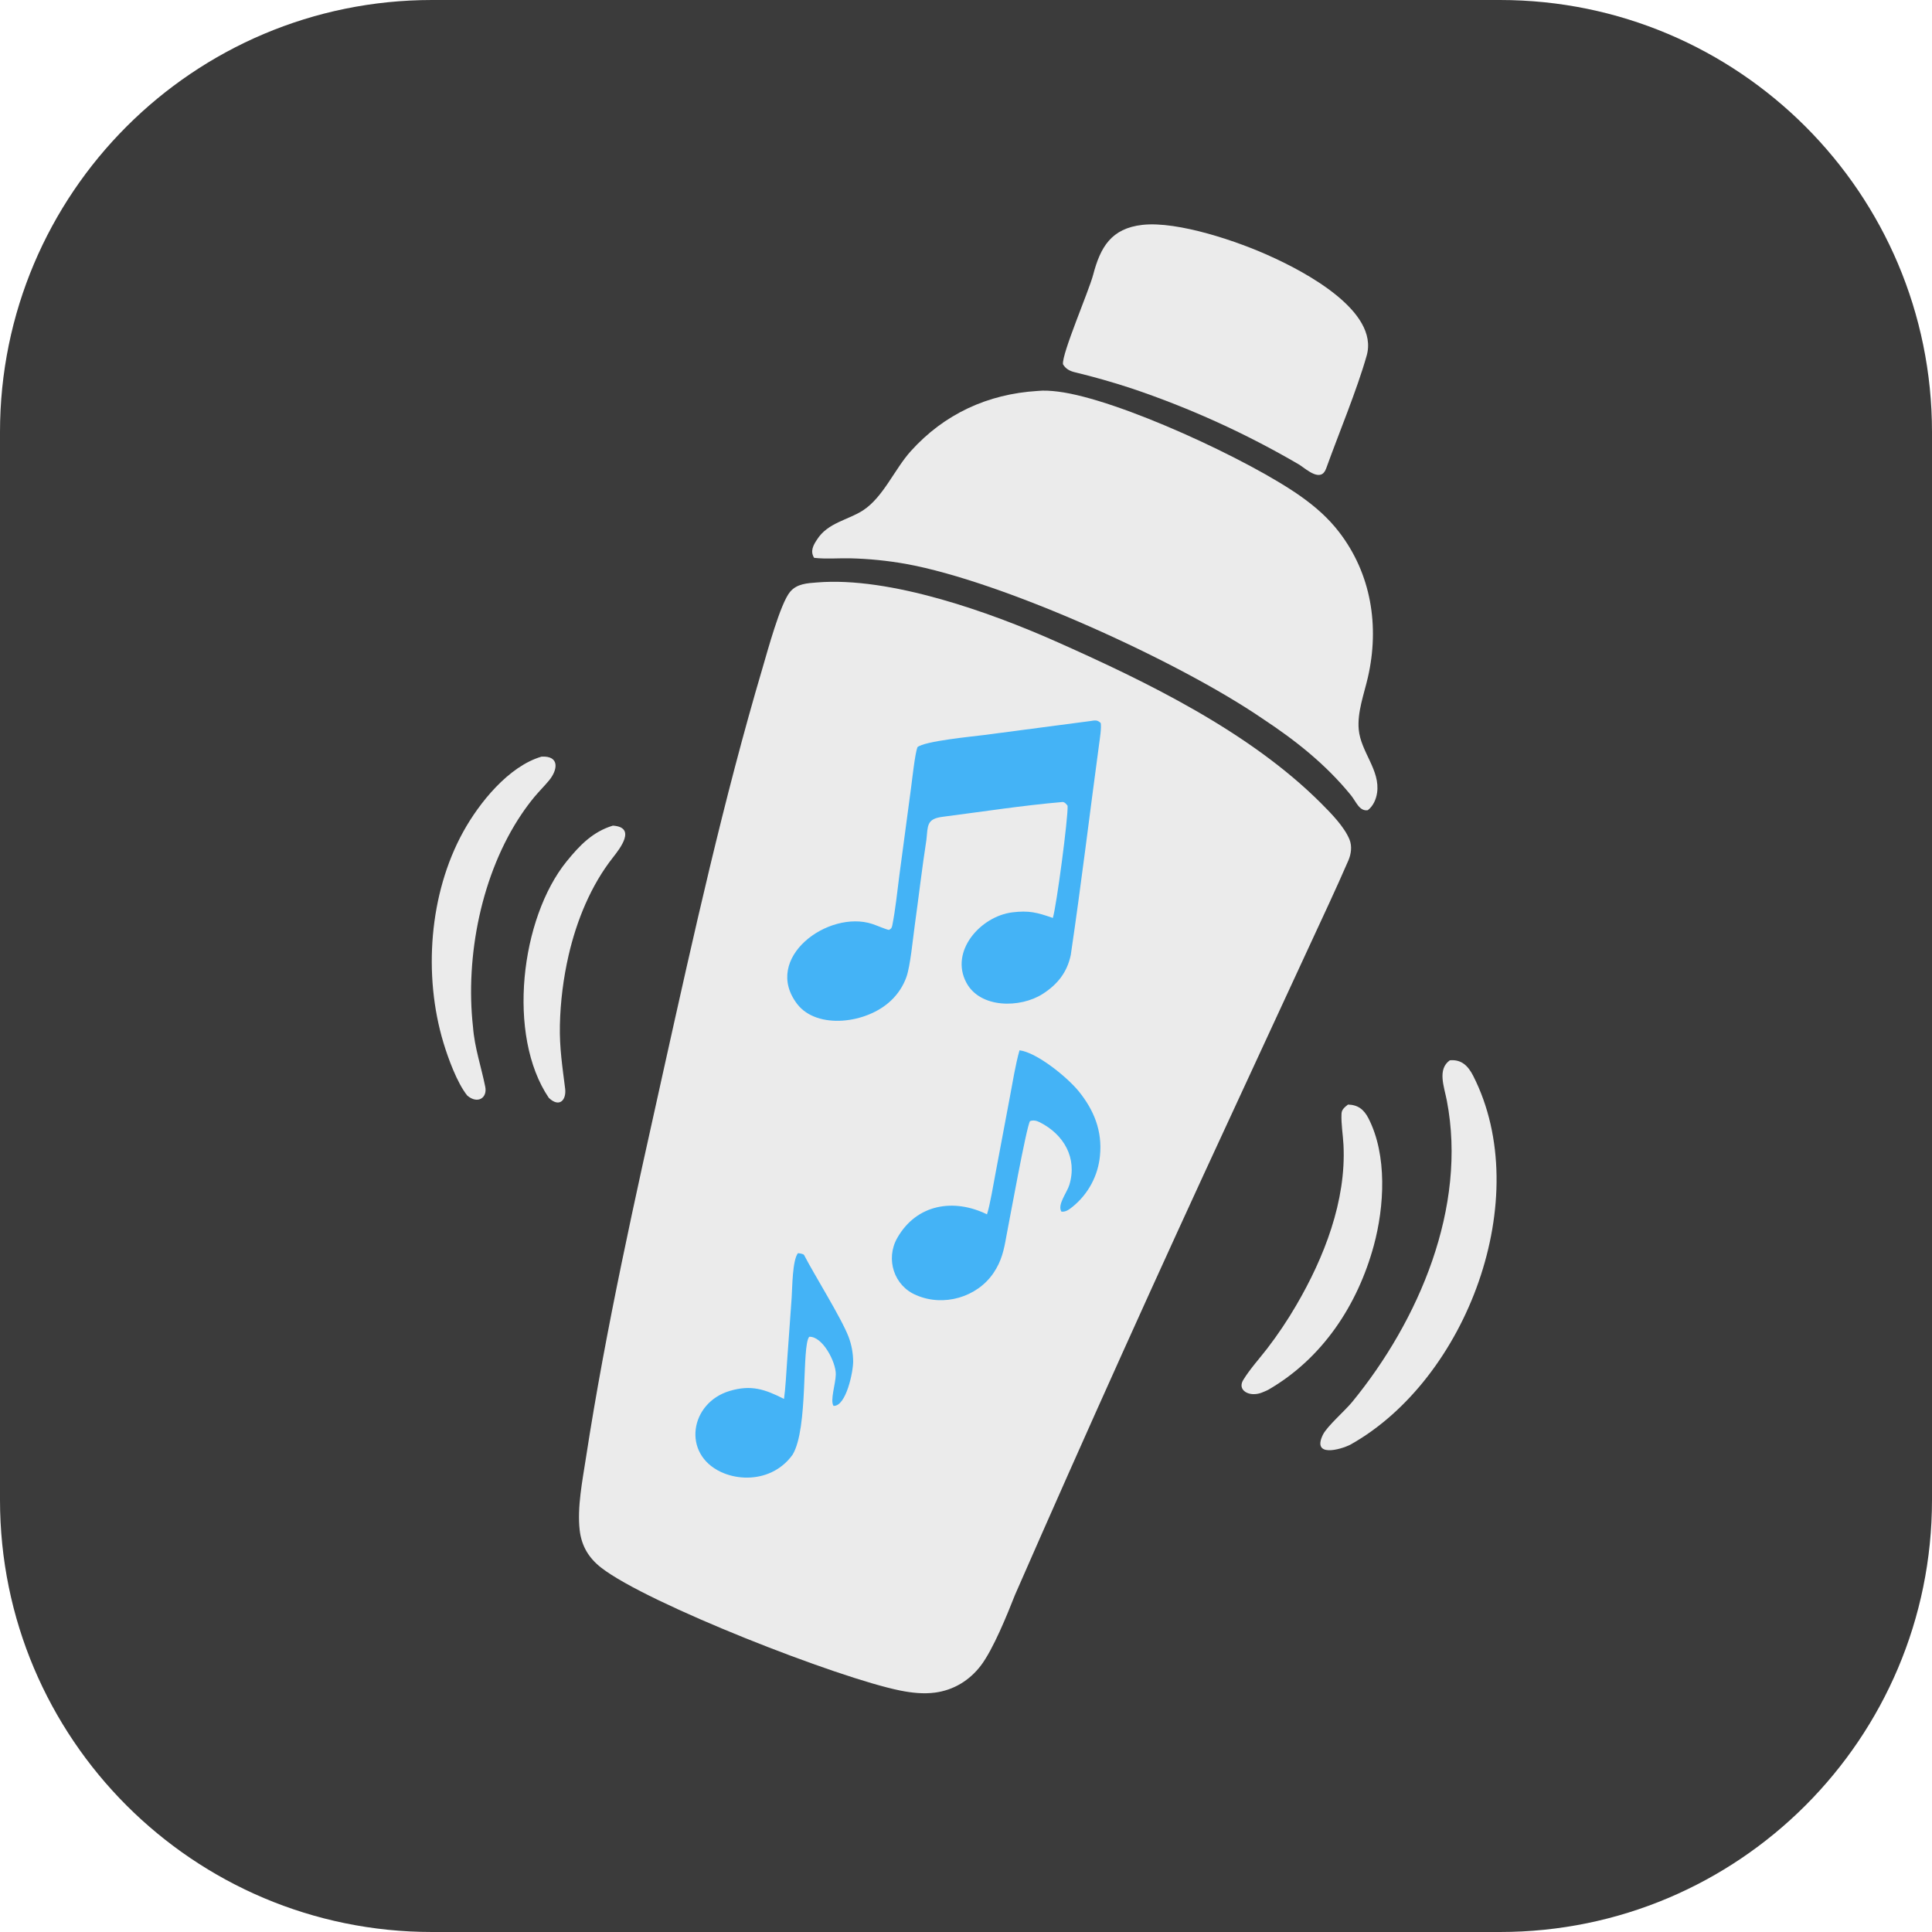
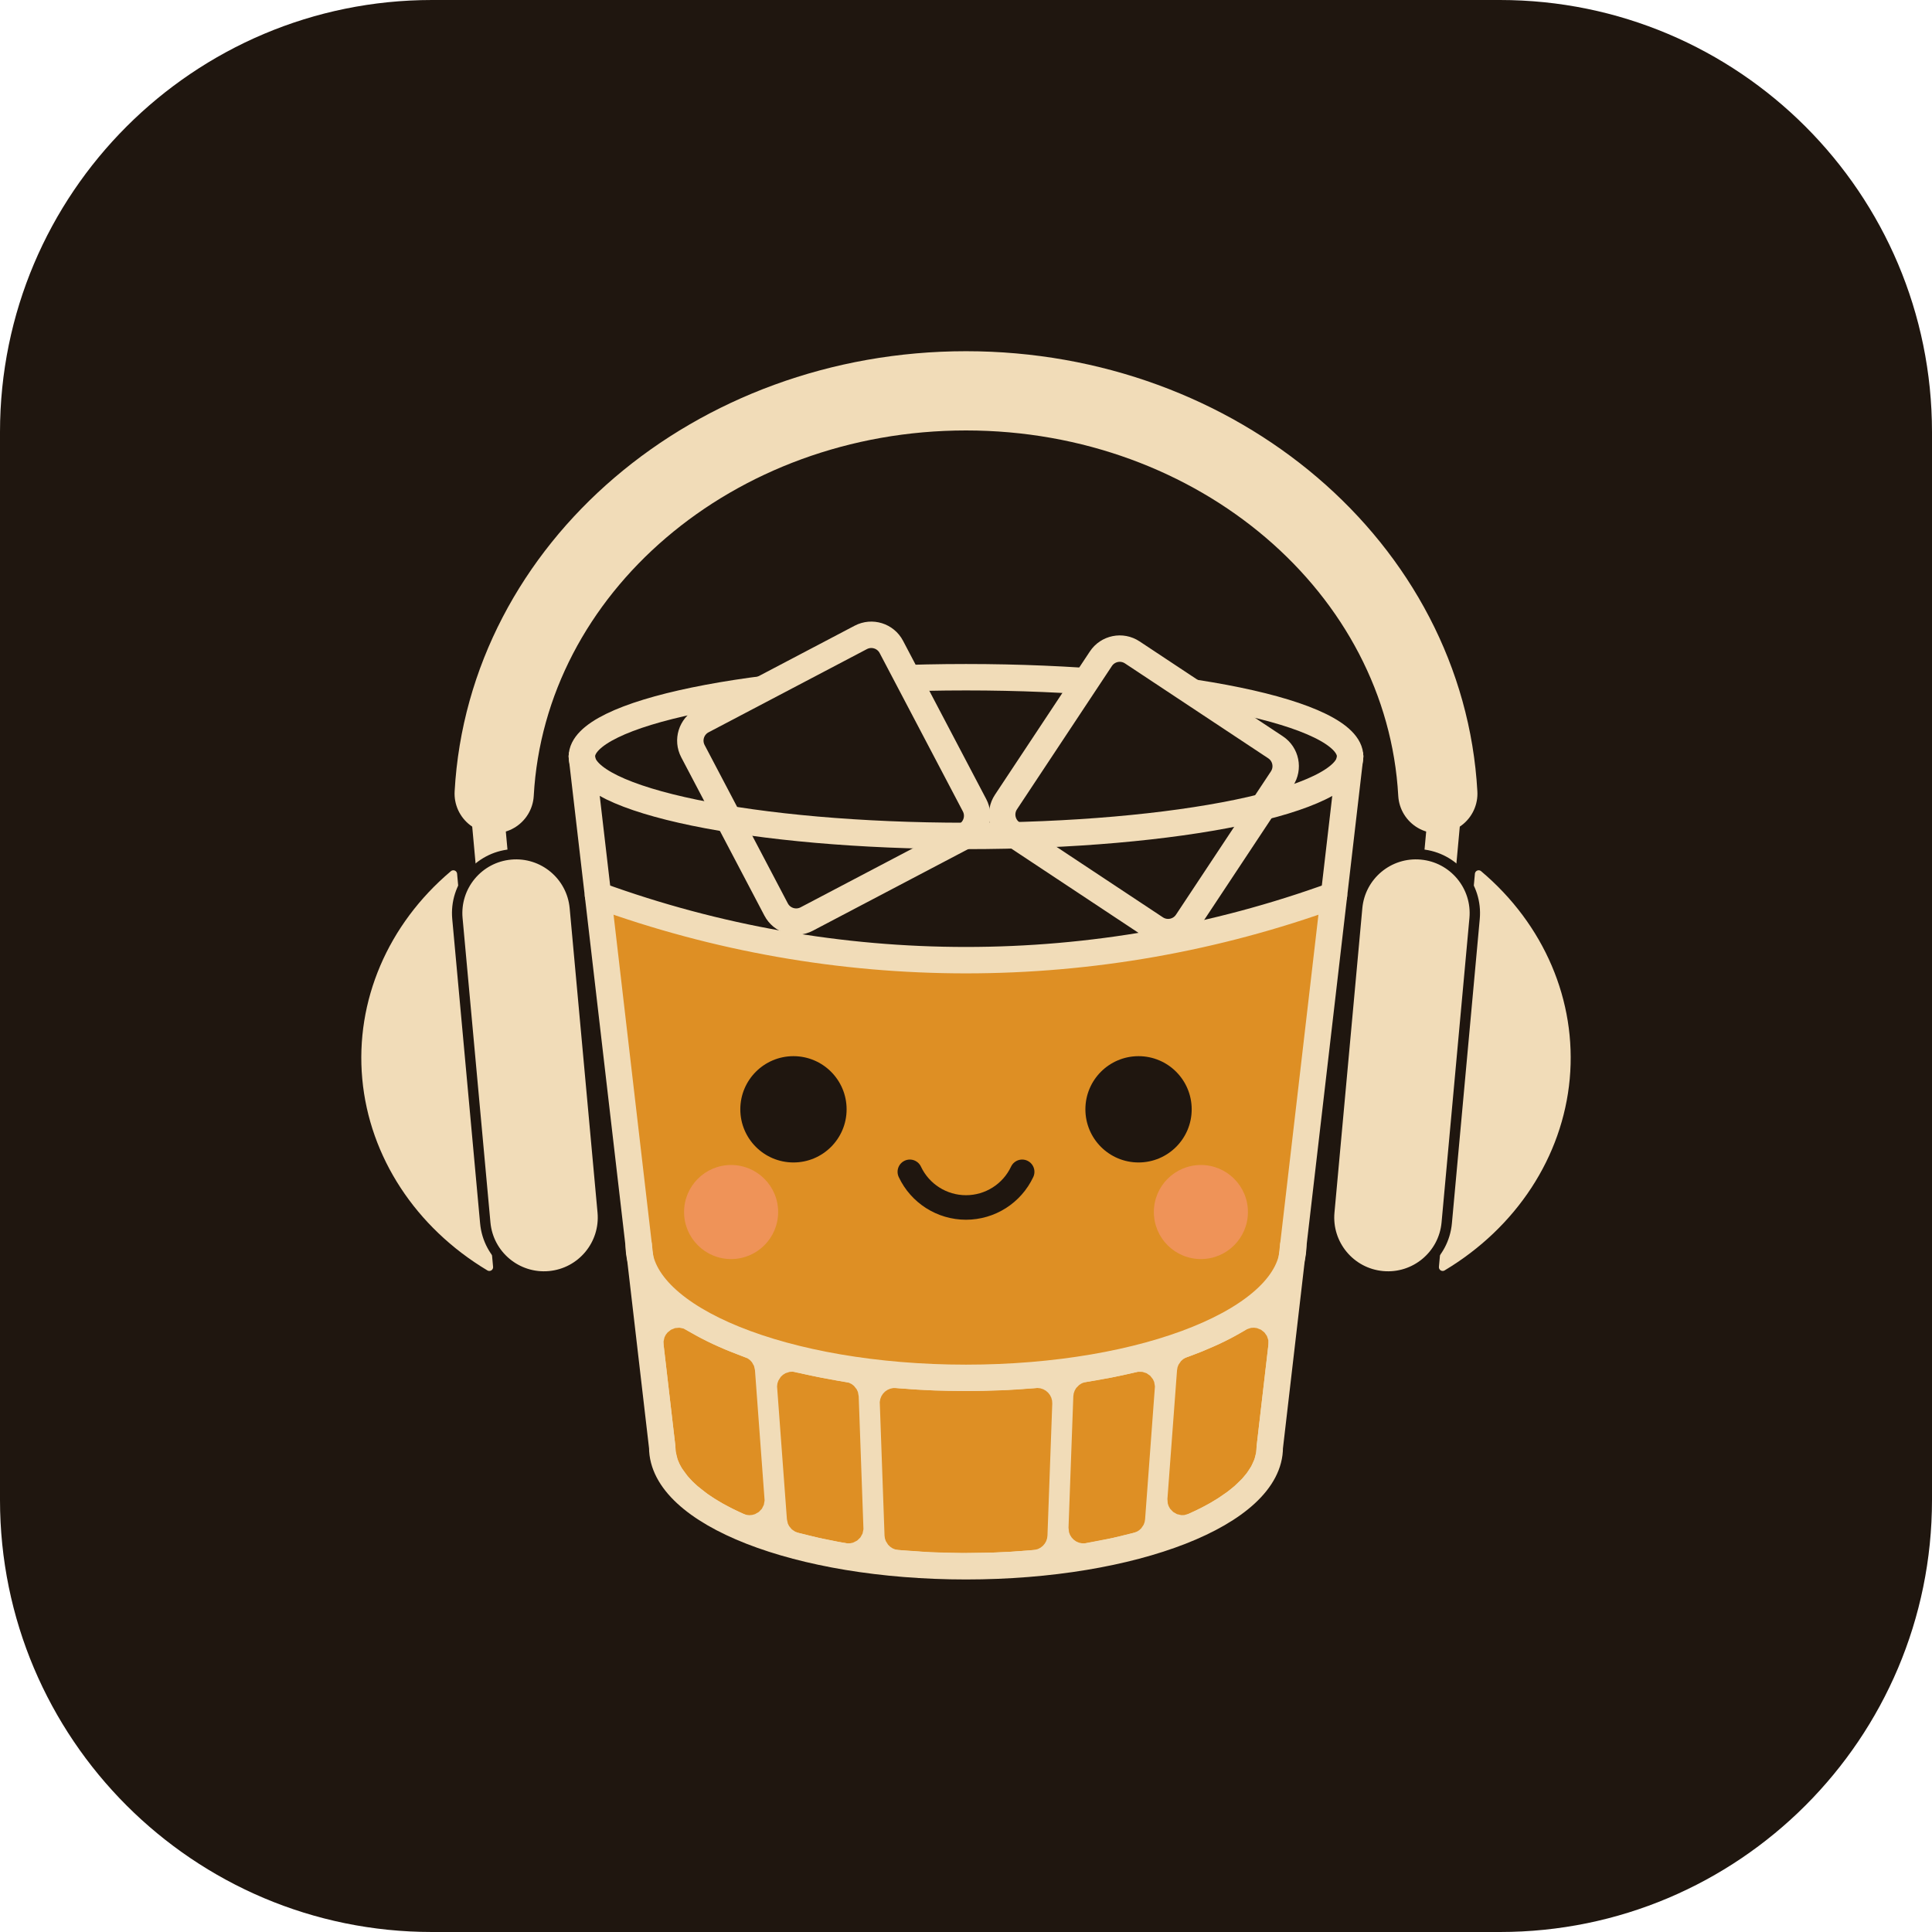
- <svg xmlns="http://www.w3.org/2000/svg" viewBox="0 0 2048 2048" width="1024" height="1024">
-   <defs>
-     <clipPath id="tile">
-       <rect width="2048" height="2048" rx="458" ry="458" />
-     </clipPath>
-   </defs>
-   <g clip-path="url(#tile)">
-     <rect width="2048" height="2048" fill="#3B3B3B" />
-     <path fill="#EBEBEB" d="M 866.168 617.419 C 943.494 611.07 1049.74 649.076 1118.99 679.825 C 1216.12 722.951 1324.64 775.764 1400.44 851.548 C 1410.82 861.928 1425.03 876.342 1430.55 889.989 C 1433.38 897.005 1432.29 905.301 1429.34 912.104 C 1416.1 942.657 1401.57 973.422 1387.6 1003.64 L 1306.09 1179.88 C 1227.54 1349.28 1150.83 1519.52 1075.96 1690.58 C 1067.81 1711.3 1052.84 1748.37 1039.76 1765.54 C 1027.7 1781.36 1010.89 1791.62 991.108 1794.24 C 978.946 1795.85 966.458 1794.47 954.491 1792.09 C 888.941 1779.02 685.994 1699.79 637.286 1661.81 C 623.946 1651.41 616.359 1638.65 614.458 1621.75 C 611.757 1597.73 617.422 1569.4 621.082 1545.63 C 642.364 1407.38 673.314 1269.74 703.668 1133.21 C 735.302 990.926 767.042 847.553 808.42 707.739 C 813.437 690.787 827.18 639.73 837.498 627.392 C 844.781 618.684 855.719 618.241 866.168 617.419 z" />
-     <path fill="#44B3F6" d="M 1155.57 764.368 C 1160.57 763.654 1162.98 762.777 1166.79 766.386 C 1167.73 771.419 1165.91 782.8 1165.17 788.282 C 1155.07 862.925 1146.11 937.742 1135.08 1012.24 C 1131.2 1030.91 1120.78 1043.7 1105.26 1053.63 C 1081.73 1068.69 1039.13 1069.19 1024.4 1041.68 C 1006.49 1008.23 1039.61 971.226 1073.14 967.128 C 1090.63 964.99 1099.25 967.193 1116.05 973.058 C 1119.98 960.409 1132.43 865.884 1131.7 854.162 C 1130.55 852.556 1128.45 849.974 1126.19 850.167 C 1083.85 853.793 1041.38 860.429 999.165 865.848 C 982.127 868.035 983.628 875.21 982.032 890.237 C 977.327 920.553 973.827 951.197 969.597 981.541 C 967.656 995.462 965.072 1023.25 960.957 1035.34 C 957.57 1044.98 951.913 1053.67 944.463 1060.67 C 918.796 1085.2 866.073 1091.57 845.138 1064.4 C 807.59 1015.66 878.003 964.029 924.752 979.464 C 929.424 981.007 939.641 985.458 942.38 985.745 C 944.5 984.498 945.242 984.092 945.876 980.903 C 949.215 964.093 951.119 945.37 953.304 928.284 L 965.881 834.191 C 967.039 825.376 969.874 799.325 972.496 792.084 C 979.73 785.564 1030.92 780.752 1042.87 779.187 L 1155.57 764.368 z" />
-     <path fill="#44B3F6" d="M 1080.73 1113.37 C 1099.12 1115.62 1131.38 1141.95 1143.3 1156.58 C 1159.68 1176.68 1168.61 1198.83 1166.03 1225.02 C 1164.05 1246.18 1153.64 1265.66 1137.15 1279.08 C 1133.45 1282.03 1129.87 1284.91 1125.16 1284.38 C 1120.49 1277.15 1131.09 1264.23 1133.58 1255.95 C 1142.2 1227.32 1127.6 1202.47 1102.14 1189.62 C 1098.85 1187.96 1095.48 1187.13 1091.88 1188.41 C 1088.26 1193.06 1069.61 1296.22 1066.83 1310.21 C 1064.22 1325.03 1061.77 1336.68 1053.17 1349.39 C 1035.62 1375.34 1000.07 1385.43 971.394 1372.97 C 947.655 1363.24 938.405 1334.62 951.153 1312.25 C 971.837 1275.96 1011.53 1270.22 1046.23 1287.25 C 1049.29 1278.3 1053.38 1253.84 1055.38 1243.26 L 1070.4 1163.42 C 1073.28 1148.14 1076.55 1127.88 1080.73 1113.37 z" />
-     <path fill="#44B3F6" d="M 845.852 1328.42 C 847.528 1328.59 851.68 1329.07 852.36 1330.38 C 863.422 1351.82 892.058 1397.37 899.643 1417.39 C 902.671 1425.54 904.273 1434.15 904.379 1442.85 C 904.593 1453.85 896.871 1491.14 883.552 1490.28 C 879.728 1484.4 885.876 1466.84 885.988 1456.76 C 886.133 1443.71 871.901 1416.35 857.791 1417.03 C 849.623 1427.17 857.082 1513.52 840.288 1541.87 C 833.868 1551.01 824.89 1558.05 814.482 1562.11 C 798.601 1568.39 779.768 1567.54 764.354 1560.41 C 722.599 1541.01 731.496 1486.99 773.474 1474.46 C 796.21 1467.68 810.732 1472.61 831.082 1482.91 C 832.721 1471.47 833.5 1454.9 834.364 1443 L 839.179 1375.76 C 839.91 1364.74 839.944 1335.93 845.852 1328.42 z" />
-     <path fill="#EBEBEB" d="M 1099.64 414.432 C 1106.74 413.653 1114.4 414.243 1121.47 415.115 C 1185.4 423.004 1325.62 488.162 1379.34 526.479 C 1394.55 537.327 1407.91 548.994 1419.35 563.822 C 1453.68 608.278 1462.4 663.963 1450.03 717.992 C 1445.97 735.729 1438.65 754.886 1440.31 773.248 C 1442.48 797.194 1463.37 816.382 1459.73 840.609 C 1458.7 847.466 1455.54 854.595 1449.91 858.843 C 1441 860.261 1437.62 849.842 1431.99 842.919 C 1405.31 810.15 1373.25 784.824 1338.38 761.823 C 1249.69 701.131 1064.04 616.488 960.019 597.709 C 940.585 594.278 920.921 592.314 901.192 591.834 C 888.167 591.595 876.012 592.76 863.018 591.34 C 858.659 584.446 861.96 578.173 865.971 572.134 C 877.356 553.936 899.138 551.305 914.981 540.913 C 936.338 526.905 948.274 497.331 965.427 478.274 C 1000.97 438.785 1047.08 417.693 1099.64 414.432 z" />
-     <path fill="#EBEBEB" d="M 1210.91 238.385 C 1248.34 234.114 1313.18 256.029 1348.49 272.501 C 1382.18 287.822 1462.2 329.489 1448.73 376.991 C 1438.37 413.536 1419.01 459.836 1405.79 496.571 C 1400.41 511.537 1385.94 498.375 1377.47 492.677 C 1320.93 459.591 1261.13 432.409 1199.03 411.562 C 1178.96 404.995 1159.71 399.518 1139.24 394.564 C 1133.95 393.282 1129.49 390.91 1126.8 386.088 C 1125.46 374.986 1154.33 308.335 1158.78 291.306 C 1166.45 262 1177.93 242.122 1210.91 238.385 z" />
-     <path fill="#EBEBEB" d="M 1536.87 1123.97 C 1549.2 1122.8 1556.27 1129.86 1561.69 1140.52 C 1627.36 1269.8 1554.94 1462.3 1431.38 1531.44 C 1420.71 1536.82 1390.32 1545.21 1402.4 1520.75 C 1406.78 1511.89 1425.83 1495.34 1433.26 1486.27 C 1504 1399.98 1555.49 1279.77 1533.71 1166.72 C 1530.83 1151.79 1523.45 1133.53 1536.87 1123.97 z" />
-     <path fill="#EBEBEB" d="M 574.084 802.056 C 593.473 801.008 591.284 816.107 582.008 827.309 C 577.02 833.333 571.38 838.9 566.398 844.887 C 561.604 850.696 557.099 856.739 552.902 862.994 C 510.455 925.863 493.019 1013.7 501.409 1088.66 C 503.043 1110.48 510.135 1130.88 514.386 1152.06 C 516.754 1163.86 506.377 1170.64 495.41 1161.45 C 484.595 1148.2 474.937 1121.51 470.05 1105.28 C 448.553 1033.89 454.838 947.412 491.014 881.758 C 507.833 851.233 539.092 812.238 574.084 802.056 z" />
-     <path fill="#EBEBEB" d="M 1428.93 1170.89 C 1439.38 1171.15 1445.75 1175.99 1450.61 1185.44 C 1470.72 1224.6 1467.47 1279.14 1456.33 1320.18 C 1439.14 1383.52 1401.7 1440.21 1344.23 1473.33 C 1339 1475.69 1335.02 1477.85 1328.97 1477.86 C 1320.34 1477.88 1312.3 1471.91 1317.98 1462.67 C 1325.03 1451.19 1334.99 1440.25 1343.4 1429.36 C 1354.56 1414.81 1364.79 1399.56 1374.03 1383.72 C 1403.58 1333.17 1427.21 1272.97 1424.14 1213.5 C 1423.57 1202.53 1421.53 1191.43 1422.06 1180.43 C 1422.28 1175.89 1425.73 1173.45 1428.93 1170.89 z" />
-     <path fill="#EBEBEB" d="M 649.658 875.199 C 674.784 876.886 657.488 899.125 649.679 909.044 C 626.347 938.685 611.25 975.855 602.774 1012.54 C 597.155 1036.96 594.047 1061.9 593.496 1086.96 C 593.015 1110.59 596.171 1130.88 599.068 1153.99 C 600.537 1165.71 593.323 1174.65 581.803 1163.85 C 536.92 1097.65 551.863 973.249 600.661 913.097 C 614.462 896.085 628.296 881.687 649.658 875.199 z" />
+ <svg xmlns="http://www.w3.org/2000/svg" viewBox="0 0 1024 1024" width="1024" height="1024">
+   <rect width="1024" height="1024" rx="229" fill="#1F160F" />
+   <g transform="translate(-3.9 15.65)">
+     <path d="M265.83 405 A250.38 224.68 0 0 1 765.97 405" fill="none" stroke="#F1DCB8" stroke-width="42" stroke-linejoin="round" stroke-linecap="round" />
+     <rect x="255" y="410" width="17.5" height="42" rx="4" fill="#F1DCB8" transform="rotate(-5.23 263.75 431)" />
+     <path d="M244.18 447.62 A146.7 133 0 0 0 263.25 655.98 Z" fill="#F1DCB8" stroke="#F1DCB8" stroke-width="4" stroke-linejoin="round" />
+     <rect x="-31.25" y="-112.25" width="62.5" height="224.5" rx="31.25" fill="#F1DCB8" stroke="#1F160F" stroke-width="5.5" transform="translate(284.84 549) rotate(-5.23)" />
+     <rect x="759.3" y="410" width="17.5" height="42" rx="4" fill="#F1DCB8" transform="rotate(5.23 768.05 431)" />
+     <path d="M787.62 447.62 A146.7 133 0 0 1 768.55 655.98 Z" fill="#F1DCB8" stroke="#F1DCB8" stroke-width="4" stroke-linejoin="round" />
+     <rect x="-31.25" y="-112.25" width="62.5" height="224.5" rx="31.25" fill="#F1DCB8" stroke="#1F160F" stroke-width="5.5" transform="translate(746.96 549) rotate(5.23)" />
+     <path d="M312.3 385.35 A203.6 42.06 0 0 1 719.5 385.35" fill="none" stroke="#F1DCB8" stroke-width="14" stroke-linejoin="round" />
+     <rect x="-59.4" y="-59.4" width="118.8" height="118.8" rx="12" fill="#1F160F" stroke="#F1DCB8" stroke-width="14" transform="translate(445.8 396.82) rotate(-27.72)" />
+     <rect x="-57.55" y="-57.55" width="115.1" height="115.1" rx="12" fill="#1F160F" stroke="#F1DCB8" stroke-width="14" transform="translate(610.21 403.26) rotate(33.52)" />
+     <path d="M320.85 458.84 A569.87 569.87 0 0 0 710.95 458.84 L676.9 751.5 A161 63 0 0 1 354.9 751.5 Z" fill="#DE8F24" />
+     <path d="M343.2 650.93 L354.9 751.5 L354.96 753.16 L355.12 754.82 L355.4 756.48 L355.8 758.14 L356.3 759.79 L356.92 761.44 L357.64 763.08 L358.48 764.71 L359.42 766.33 L360.48 767.94 L361.64 769.54 L362.91 771.13 L364.29 772.7 L365.77 774.26 L367.36 775.8 L369.05 777.33 L370.84 778.83 L372.74 780.32 L374.73 781.79 L376.83 783.24 L379.02 784.67 L381.3 786.07 L383.68 787.45 L386.15 788.8 L388.71 790.13 L391.36 791.43 L394.1 792.7 L396.92 793.94 L399.82 795.16 L402.81 796.34 L405.87 797.49 L409.01 798.61 L412.23 799.7 L415.52 800.76 L418.88 801.78 L422.3 802.76 L425.79 803.71 L429.34 804.62 L432.96 805.5 L436.63 806.33 L440.36 807.13 L444.14 807.9 L447.97 808.62 L451.84 809.3 L455.76 809.94 L459.73 810.54 L463.73 811.1 L467.77 811.62 L471.84 812.1 L475.94 812.53 L480.07 812.92 L484.23 813.27 L488.41 813.57 L492.6 813.84 L496.82 814.06 L501.04 814.23 L505.28 814.36 L509.53 814.45 L513.77 814.49 L518.03 814.49 L522.27 814.45 L526.52 814.36 L530.76 814.23 L534.98 814.06 L539.2 813.84 L543.39 813.57 L547.57 813.27 L551.73 812.92 L555.86 812.53 L559.96 812.1 L564.03 811.62 L568.07 811.1 L572.07 810.54 L576.04 809.94 L579.96 809.3 L583.83 808.62 L587.66 807.9 L591.44 807.13 L595.17 806.33 L598.84 805.5 L602.46 804.62 L606.01 803.71 L609.5 802.76 L612.92 801.78 L616.28 800.76 L619.57 799.7 L622.79 798.61 L625.93 797.49 L628.99 796.34 L631.98 795.16 L634.88 793.94 L637.7 792.7 L640.44 791.43 L643.09 790.13 L645.65 788.8 L648.12 787.45 L650.5 786.07 L652.78 784.67 L654.97 783.24 L657.07 781.79 L659.06 780.32 L660.96 778.83 L662.75 777.33 L664.44 775.8 L666.03 774.26 L667.51 772.7 L668.89 771.13 L670.16 769.54 L671.32 767.94 L672.38 766.33 L673.32 764.71 L674.16 763.08 L674.88 761.44 L675.5 759.79 L676 758.14 L676.4 756.48 L676.68 754.82 L676.84 753.16 L676.9 751.5 L688.6 650.93 L688.39 651.87 L687.84 653.71 L687.18 655.54 L686.4 657.37 L685.5 659.18 L684.48 660.99 L683.34 662.78 L682.09 664.57 L680.72 666.33 L679.24 668.08 L677.64 669.82 L675.93 671.54 L674.11 673.24 L672.17 674.92 L670.13 676.58 L667.99 678.21 L665.73 679.82 L663.37 681.41 L660.91 682.97 L658.35 684.51 L655.69 686.01 L652.93 687.49 L650.07 688.94 L647.12 690.36 L644.08 691.74 L640.95 693.09 L637.74 694.41 L634.44 695.7 L631.05 696.94 L627.59 698.16 L624.05 699.33 L620.43 700.46 L616.74 701.56 L612.98 702.62 L609.15 703.63 L605.26 704.61 L601.3 705.54 L597.29 706.43 L593.21 707.28 L589.09 708.08 L584.91 708.84 L580.69 709.56 L576.42 710.23 L572.11 710.85 L567.75 711.43 L563.37 711.96 L558.95 712.44 L554.5 712.88 L550.02 713.27 L545.52 713.61 L541 713.9 L536.46 714.14 L531.9 714.34 L527.34 714.48 L522.77 714.58 L518.19 714.63 L513.61 714.63 L509.03 714.58 L504.46 714.48 L499.9 714.34 L495.34 714.14 L490.8 713.9 L486.28 713.61 L481.78 713.27 L477.3 712.88 L472.85 712.44 L468.43 711.96 L464.05 711.43 L459.69 710.85 L455.38 710.23 L451.11 709.56 L446.89 708.84 L442.71 708.08 L438.59 707.28 L434.51 706.43 L430.5 705.54 L426.54 704.61 L422.65 703.63 L418.82 702.62 L415.06 701.56 L411.37 700.46 L407.75 699.33 L404.21 698.16 L400.75 696.94 L397.36 695.7 L394.06 694.41 L390.85 693.09 L387.72 691.74 L384.68 690.36 L381.73 688.94 L378.87 687.49 L376.11 686.01 L373.45 684.51 L370.89 682.97 L368.43 681.41 L366.07 679.82 L363.81 678.21 L361.67 676.58 L359.63 674.92 L357.69 673.24 L355.87 671.54 L354.16 669.82 L352.56 668.08 L351.08 666.33 L349.71 664.57 L348.46 662.78 L347.32 660.99 L346.3 659.18 L345.4 657.37 L344.62 655.54 L343.96 653.71 L343.41 651.87 Z" fill="#F1DCB8" />
+     <path d="M375.55 693.65 L366.26 688.54 L364 688.07 L361.69 688.28 L359.54 689.14 L357.73 690.58 L356.78 691.8 L356.09 693.18 L355.58 695.44 L355.6 696.99 L361.84 750.61 L362.04 753.62 L363.02 757.77 L364.06 760.26 L365.27 762.47 L368.4 766.76 L370.86 769.44 L373.55 771.95 L378.9 776.16 L382.85 778.8 L387.2 781.39 L391.94 783.91 L397.94 786.74 L399.43 787.23 L400.98 787.42 L402.54 787.3 L404.05 786.88 L406.09 785.72 L407.71 784.02 L408.76 781.92 L409.16 779.61 L404.05 710.6 L403.55 708.35 L402.42 706.33 L401.36 705.2 L400.11 704.3 L388.22 699.58 L381.76 696.72 Z M437.27 714.16 L424.03 711.37 L422.45 711.47 L420.2 712.19 L418.87 713.03 L417.72 714.11 L416.45 716.11 L415.95 717.6 L415.76 719.17 L420.98 789.62 L421.46 791.83 L422.13 793.19 L423.57 794.94 L425.44 796.21 L426.86 796.74 L438.09 799.49 L449.27 801.74 L452.97 802.35 L454.55 802.31 L456.09 801.96 L458.2 800.89 L459.91 799.25 L461.06 797.19 L461.55 794.87 L459.03 724.44 L458.6 722.12 L457.94 720.69 L456.47 718.86 L455.21 717.91 L453.8 717.22 Z M478.86 720.04 L477.27 720.06 L475.72 720.4 L474.26 721.03 L472.95 721.94 L471.86 723.1 L471.01 724.44 L470.45 725.93 L470.19 727.5 L472.72 798.21 L472.92 799.73 L473.41 801.18 L474.64 803.12 L475.75 804.18 L477.03 805.02 L478.46 805.59 L479.96 805.88 L497.1 807.06 L513.77 807.49 L530.54 807.23 L538.84 806.85 L551.06 805.95 L552.6 805.77 L554.07 805.34 L555.43 804.63 L556.63 803.68 L557.63 802.51 L558.39 801.18 L558.88 799.73 L559.08 798.21 L561.62 728.3 L561.52 726.71 L561.11 725.17 L560.4 723.75 L559.42 722.49 L558.22 721.46 L556.83 720.68 L555.31 720.19 L553.73 720.01 L536.77 721.13 L518.21 721.63 L499.61 721.33 L490.37 720.88 Z M570.24 794.08 L570.5 796.43 L571.06 797.91 L571.89 799.25 L572.98 800.4 L574.27 801.32 L575.71 801.96 L577.25 802.31 L578.83 802.35 L593.61 799.51 L604.94 796.74 L606.36 796.21 L607.65 795.42 L608.77 794.4 L610.04 792.53 L610.57 791.11 L610.82 789.62 L616.04 719.17 L615.64 716.84 L614.99 715.4 L613.53 713.54 L611.6 712.19 L609.35 711.47 L606.98 711.43 L594.57 714.15 L578.77 716.98 L577.29 717.53 L575.95 718.35 L574.3 720.03 L573.51 721.39 L572.99 722.88 L572.78 724.43 Z M622.66 778.83 L622.83 781.17 L623.32 782.65 L624.09 784.02 L625.71 785.72 L627.75 786.88 L630.03 787.4 L631.6 787.36 L633.86 786.74 L639.86 783.91 L644.77 781.3 L649.13 778.69 L654.72 774.83 L658.25 771.95 L662.23 768.1 L664.7 765.14 L667.07 761.53 L668.78 757.77 L669.69 754.15 L669.96 750.61 L676.2 696.99 L676.13 694.67 L675.4 692.47 L674.07 690.58 L672.26 689.14 L670.11 688.28 L668.58 688.07 L667.03 688.15 L664.82 688.83 L656.25 693.65 L650.04 696.72 L640.42 700.88 L632.37 703.94 L631.04 704.72 L629.88 705.74 L628.56 707.64 L628.01 709.08 L627.75 710.6 Z" fill="#DE8F24" />
+     <circle cx="391.4" cy="626.75" r="24.93" fill="#EF9358" />
+     <circle cx="640.4" cy="626.75" r="24.93" fill="#EF9358" />
+     <circle cx="424.45" cy="572.31" r="28.17" fill="#1F160F" />
+     <circle cx="607.35" cy="572.31" r="28.17" fill="#1F160F" />
+     <path d="M486.13 605.44 A32.9 32.9 0 0 0 545.67 605.44" fill="none" stroke="#1F160F" stroke-width="13" stroke-linejoin="round" stroke-linecap="round" />
+     <path d="M320.85 458.84 A569.87 569.87 0 0 0 710.95 458.84" fill="none" stroke="#F1DCB8" stroke-width="14" stroke-linejoin="round" stroke-linecap="round" />
+     <path d="M342.45 644.48 A173.45 70.16 0 0 0 689.35 644.48" fill="none" stroke="#F1DCB8" stroke-width="14" stroke-linejoin="round" stroke-linecap="round" />
+     <path d="M312.3 385.35 A203.6 42.06 0 0 0 719.5 385.35" fill="none" stroke="#F1DCB8" stroke-width="14" stroke-linejoin="round" stroke-linecap="round" />
+     <path d="M312.3 385.35 L354.9 751.5 A161 63 0 0 0 676.9 751.5 L719.5 385.35" fill="none" stroke="#F1DCB8" stroke-width="14" stroke-linejoin="round" stroke-linecap="round" />
  </g>
</svg>
